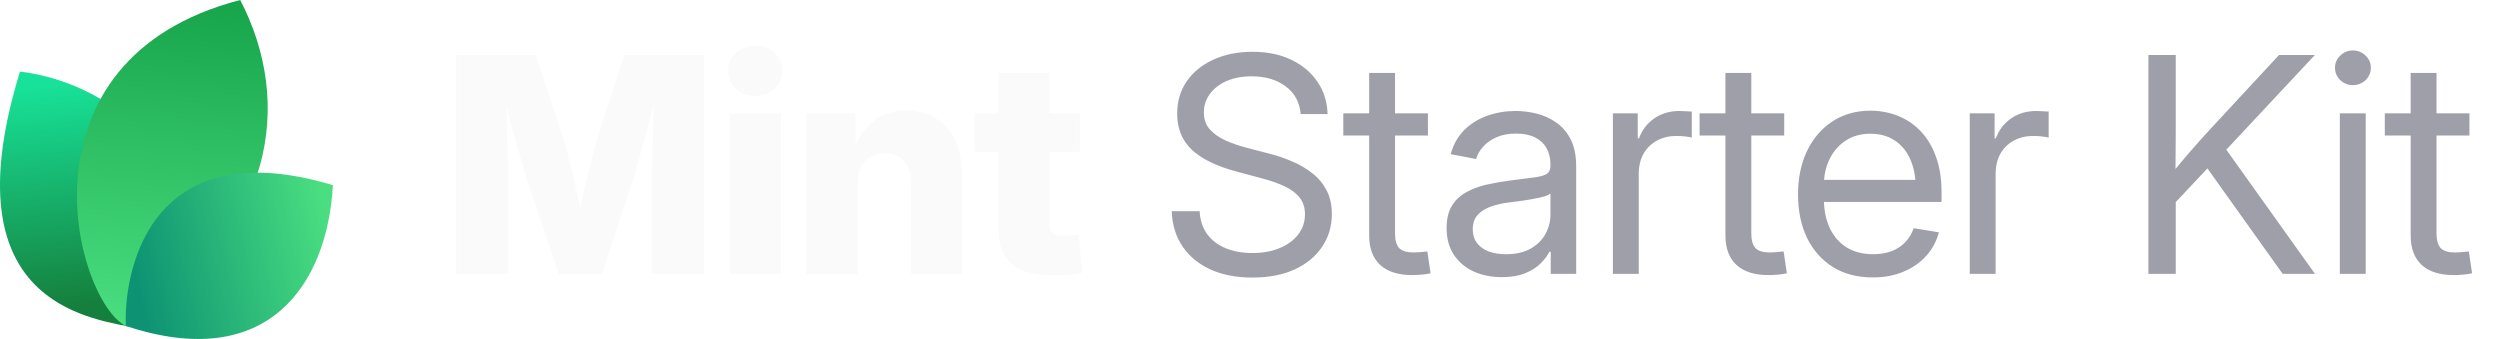
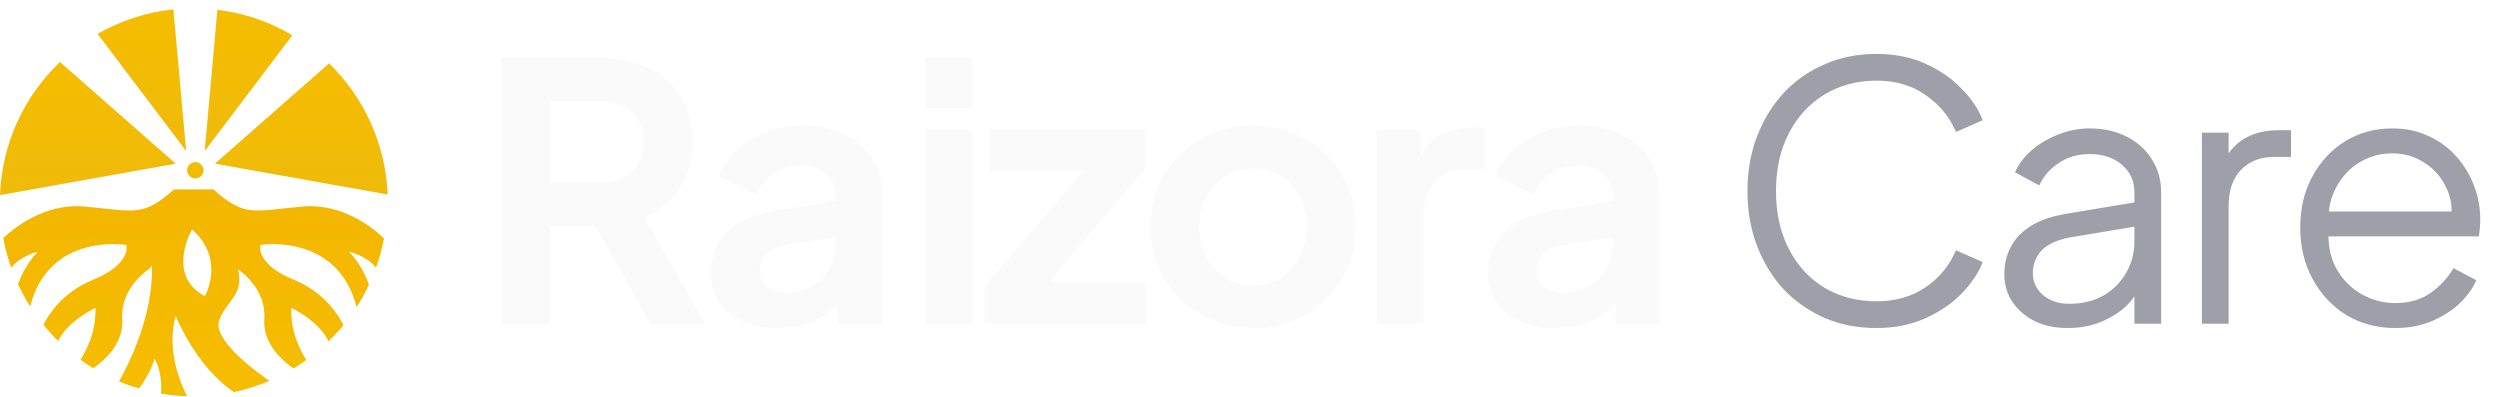
- <svg xmlns="http://www.w3.org/2000/svg" width="177" height="24" viewBox="0 0 177 24" fill="none">
-   <path d="M9.061 23.108C5.268 22.377 -3.391 20.627 1.417 5.064C9.634 6.099 16.973 14.064 9.061 23.108Z" fill="url(#paint0_linear_17557_2145)" />
-   <path d="M8.919 23.094C5.276 21.222 0.784 4.209 17.007 0C20.757 7.193 19.621 16.545 8.919 23.094Z" fill="url(#paint1_linear_17557_2145)" />
-   <path d="M8.914 23.079C8.735 19.882 10.159 9.085 23.57 13.111C23.181 20.123 18.984 26.418 8.914 23.079Z" fill="url(#paint2_linear_17557_2145)" />
-   <path d="M32.301 19.392V3.894H37.938L39.925 9.948C40.036 10.315 40.164 10.787 40.31 11.362C40.462 11.938 40.611 12.552 40.757 13.204C40.91 13.855 41.048 14.483 41.173 15.086C41.305 15.682 41.412 16.192 41.495 16.615H40.695C40.771 16.192 40.871 15.682 40.996 15.086C41.128 14.49 41.267 13.866 41.412 13.214C41.565 12.562 41.714 11.948 41.86 11.373C42.005 10.79 42.133 10.315 42.244 9.948L44.2 3.894H49.848V19.392H46.166V12.704C46.166 12.357 46.173 11.917 46.187 11.383C46.2 10.849 46.214 10.27 46.228 9.646C46.249 9.022 46.266 8.391 46.28 7.753C46.301 7.115 46.311 6.519 46.311 5.964H46.623C46.485 6.561 46.332 7.181 46.166 7.826C45.999 8.471 45.833 9.102 45.666 9.719C45.507 10.336 45.351 10.901 45.198 11.414C45.053 11.928 44.928 12.357 44.824 12.704L42.608 19.392H39.561L37.314 12.704C37.203 12.357 37.072 11.928 36.919 11.414C36.773 10.901 36.614 10.34 36.441 9.729C36.274 9.112 36.104 8.481 35.931 7.836C35.764 7.192 35.608 6.567 35.463 5.964H35.827C35.834 6.512 35.844 7.105 35.858 7.743C35.872 8.374 35.886 9.005 35.9 9.636C35.92 10.26 35.938 10.839 35.952 11.373C35.965 11.907 35.972 12.351 35.972 12.704V19.392H32.301ZM51.668 19.392V8.024H55.288V19.392H51.668ZM53.468 6.786C52.927 6.786 52.473 6.616 52.105 6.276C51.738 5.93 51.554 5.507 51.554 5.007C51.554 4.508 51.738 4.088 52.105 3.749C52.473 3.409 52.927 3.239 53.468 3.239C54.009 3.239 54.463 3.409 54.83 3.749C55.198 4.082 55.382 4.501 55.382 5.007C55.382 5.507 55.198 5.93 54.83 6.276C54.463 6.616 54.009 6.786 53.468 6.786ZM60.708 13.027V19.392H57.088V8.024H60.551L60.593 10.967H60.281C60.593 10.024 61.061 9.268 61.685 8.7C62.309 8.124 63.138 7.836 64.171 7.836C64.975 7.836 65.672 8.017 66.262 8.377C66.851 8.731 67.302 9.234 67.614 9.885C67.933 10.537 68.092 11.307 68.092 12.194V19.392H64.483V12.912C64.483 12.26 64.32 11.754 63.994 11.394C63.675 11.033 63.221 10.853 62.632 10.853C62.25 10.853 61.914 10.936 61.623 11.102C61.332 11.269 61.106 11.515 60.947 11.841C60.787 12.16 60.708 12.555 60.708 13.027ZM76.456 8.024V10.749H69.008V8.024H76.456ZM70.683 5.163H74.292V15.783C74.292 16.102 74.361 16.334 74.5 16.48C74.646 16.625 74.899 16.698 75.259 16.698C75.405 16.698 75.596 16.688 75.831 16.667C76.074 16.646 76.251 16.629 76.362 16.615L76.632 19.309C76.313 19.378 75.963 19.427 75.582 19.455C75.207 19.482 74.836 19.496 74.469 19.496C73.2 19.496 72.25 19.222 71.619 18.674C70.995 18.127 70.683 17.308 70.683 16.22V5.163Z" fill="#FAFAFA" />
-   <path d="M88.667 19.652C87.523 19.652 86.528 19.458 85.682 19.07C84.843 18.681 84.188 18.137 83.716 17.437C83.245 16.736 82.992 15.908 82.957 14.951H84.933C84.968 15.596 85.148 16.14 85.474 16.584C85.8 17.021 86.24 17.354 86.795 17.582C87.35 17.804 87.974 17.915 88.667 17.915C89.388 17.915 90.026 17.801 90.581 17.572C91.143 17.343 91.583 17.024 91.902 16.615C92.228 16.199 92.391 15.717 92.391 15.169C92.391 14.698 92.266 14.306 92.017 13.994C91.767 13.675 91.413 13.408 90.956 13.193C90.498 12.978 89.954 12.787 89.323 12.621L87.502 12.132C86.123 11.765 85.082 11.255 84.382 10.603C83.689 9.944 83.342 9.095 83.342 8.055C83.342 7.174 83.571 6.404 84.028 5.746C84.486 5.087 85.117 4.577 85.921 4.217C86.726 3.849 87.645 3.666 88.678 3.666C89.718 3.666 90.63 3.853 91.413 4.227C92.204 4.602 92.824 5.122 93.275 5.787C93.726 6.446 93.965 7.209 93.993 8.076H92.089C92.013 7.23 91.656 6.574 91.018 6.11C90.387 5.638 89.586 5.403 88.615 5.403C87.95 5.403 87.36 5.513 86.847 5.735C86.341 5.957 85.946 6.262 85.661 6.651C85.377 7.032 85.235 7.469 85.235 7.961C85.235 8.447 85.377 8.849 85.661 9.168C85.946 9.48 86.317 9.74 86.774 9.948C87.232 10.149 87.724 10.319 88.251 10.457L89.884 10.884C90.439 11.023 90.977 11.206 91.496 11.435C92.023 11.657 92.495 11.934 92.911 12.267C93.334 12.593 93.67 12.995 93.92 13.474C94.17 13.945 94.294 14.504 94.294 15.149C94.294 16.015 94.066 16.788 93.608 17.468C93.157 18.148 92.512 18.681 91.673 19.07C90.834 19.458 89.832 19.652 88.667 19.652ZM101.097 8.024V9.594H95.106V8.024H101.097ZM96.937 5.163H98.767V16.521C98.767 17 98.865 17.347 99.059 17.562C99.26 17.77 99.6 17.874 100.078 17.874C100.21 17.874 100.366 17.867 100.546 17.853C100.733 17.832 100.903 17.815 101.056 17.801L101.285 19.351C101.097 19.392 100.886 19.423 100.65 19.444C100.414 19.465 100.189 19.475 99.974 19.475C98.996 19.475 98.244 19.236 97.717 18.758C97.197 18.272 96.937 17.579 96.937 16.677V5.163ZM106.33 19.621C105.595 19.621 104.932 19.489 104.343 19.226C103.754 18.955 103.285 18.564 102.939 18.05C102.592 17.53 102.419 16.896 102.419 16.147C102.419 15.495 102.547 14.965 102.804 14.556C103.06 14.146 103.403 13.828 103.833 13.599C104.263 13.363 104.742 13.186 105.269 13.068C105.796 12.95 106.333 12.857 106.881 12.787C107.574 12.69 108.132 12.617 108.555 12.569C108.978 12.52 109.287 12.441 109.481 12.33C109.675 12.212 109.772 12.014 109.772 11.737V11.654C109.772 11.203 109.679 10.815 109.492 10.489C109.311 10.163 109.041 9.91 108.68 9.729C108.32 9.549 107.872 9.459 107.338 9.459C106.805 9.459 106.34 9.546 105.945 9.719C105.556 9.892 105.241 10.118 104.998 10.395C104.755 10.665 104.593 10.953 104.509 11.258L102.71 10.915C102.897 10.222 103.22 9.65 103.677 9.199C104.135 8.748 104.679 8.412 105.31 8.19C105.941 7.968 106.607 7.857 107.307 7.857C107.8 7.857 108.295 7.92 108.795 8.044C109.301 8.169 109.765 8.381 110.188 8.679C110.611 8.97 110.951 9.369 111.208 9.875C111.464 10.374 111.593 11.005 111.593 11.768V19.392H109.793V17.822H109.7C109.568 18.085 109.363 18.359 109.086 18.643C108.809 18.921 108.444 19.153 107.994 19.34C107.543 19.527 106.988 19.621 106.33 19.621ZM106.621 17.998C107.321 17.998 107.904 17.867 108.368 17.603C108.84 17.333 109.19 16.986 109.419 16.563C109.654 16.133 109.772 15.682 109.772 15.211V13.692C109.703 13.769 109.554 13.841 109.325 13.911C109.096 13.973 108.829 14.032 108.524 14.088C108.226 14.143 107.921 14.192 107.609 14.233C107.304 14.275 107.033 14.309 106.798 14.337C106.354 14.393 105.938 14.49 105.549 14.628C105.168 14.76 104.86 14.954 104.624 15.211C104.388 15.467 104.27 15.811 104.27 16.241C104.27 16.615 104.367 16.934 104.561 17.198C104.762 17.461 105.04 17.662 105.393 17.801C105.747 17.933 106.156 17.998 106.621 17.998ZM114.193 19.392V8.024H115.951V9.792H116.045C116.253 9.209 116.61 8.741 117.116 8.388C117.622 8.034 118.219 7.857 118.905 7.857C119.058 7.857 119.217 7.864 119.384 7.878C119.55 7.885 119.682 7.892 119.779 7.899V9.74C119.716 9.719 119.578 9.695 119.363 9.667C119.155 9.639 118.922 9.625 118.666 9.625C118.174 9.625 117.726 9.733 117.324 9.948C116.922 10.163 116.603 10.471 116.367 10.874C116.138 11.276 116.024 11.758 116.024 12.319V19.392H114.193ZM126.322 8.024V9.594H120.33V8.024H126.322ZM122.161 5.163H123.992V16.521C123.992 17 124.089 17.347 124.283 17.562C124.484 17.77 124.824 17.874 125.302 17.874C125.434 17.874 125.59 17.867 125.77 17.853C125.958 17.832 126.127 17.815 126.28 17.801L126.509 19.351C126.322 19.392 126.11 19.423 125.874 19.444C125.639 19.465 125.413 19.475 125.198 19.475C124.221 19.475 123.468 19.236 122.941 18.758C122.421 18.272 122.161 17.579 122.161 16.677V5.163ZM132.604 19.642C131.502 19.642 130.555 19.396 129.765 18.903C128.974 18.404 128.364 17.714 127.934 16.834C127.511 15.946 127.3 14.927 127.3 13.775C127.3 12.611 127.511 11.584 127.934 10.697C128.364 9.802 128.964 9.102 129.734 8.596C130.51 8.089 131.408 7.836 132.428 7.836C133.1 7.836 133.738 7.954 134.341 8.19C134.952 8.426 135.489 8.783 135.954 9.261C136.425 9.74 136.793 10.343 137.056 11.071C137.327 11.792 137.462 12.645 137.462 13.63V14.296H128.433V12.735H136.463L135.631 13.297C135.631 12.541 135.506 11.876 135.257 11.3C135.007 10.725 134.643 10.277 134.165 9.958C133.686 9.632 133.107 9.469 132.428 9.469C131.748 9.469 131.162 9.632 130.67 9.958C130.177 10.284 129.796 10.725 129.526 11.279C129.262 11.827 129.13 12.441 129.13 13.12V14.046C129.13 14.864 129.273 15.572 129.557 16.168C129.841 16.757 130.243 17.211 130.763 17.53C131.283 17.842 131.901 17.998 132.615 17.998C133.093 17.998 133.523 17.929 133.905 17.79C134.293 17.645 134.619 17.433 134.882 17.156C135.153 16.879 135.354 16.546 135.486 16.157L137.275 16.449C137.108 17.08 136.81 17.634 136.38 18.113C135.95 18.591 135.413 18.966 134.768 19.236C134.123 19.507 133.402 19.642 132.604 19.642ZM139.459 19.392V8.024H141.217V9.792H141.311C141.519 9.209 141.876 8.741 142.382 8.388C142.888 8.034 143.485 7.857 144.171 7.857C144.324 7.857 144.483 7.864 144.649 7.878C144.816 7.885 144.948 7.892 145.045 7.899V9.74C144.982 9.719 144.844 9.695 144.629 9.667C144.421 9.639 144.188 9.625 143.932 9.625C143.439 9.625 142.992 9.733 142.59 9.948C142.188 10.163 141.869 10.471 141.633 10.874C141.404 11.276 141.29 11.758 141.29 12.319V19.392H139.459ZM153.429 14.961V12.715C153.783 12.257 154.136 11.82 154.49 11.404C154.844 10.981 155.204 10.565 155.572 10.156C155.939 9.74 156.314 9.327 156.695 8.918L161.355 3.894H163.893L157.277 10.967H157.184L153.429 14.961ZM152.108 19.392V3.894H154.043V9.241L154.022 12.559L154.043 13.505V19.392H152.108ZM161.615 19.392L155.967 11.477L157.173 9.969L163.903 19.392H161.615ZM165.661 19.392V8.024H167.492V19.392H165.661ZM166.587 6.027C166.24 6.027 165.942 5.909 165.692 5.673C165.443 5.43 165.318 5.139 165.318 4.799C165.318 4.459 165.443 4.172 165.692 3.936C165.942 3.693 166.24 3.572 166.587 3.572C166.934 3.572 167.232 3.693 167.482 3.936C167.731 4.172 167.856 4.459 167.856 4.799C167.856 5.139 167.731 5.43 167.482 5.673C167.232 5.909 166.934 6.027 166.587 6.027ZM174.836 8.024V9.594H168.844V8.024H174.836ZM170.675 5.163H172.506V16.521C172.506 17 172.603 17.347 172.797 17.562C172.998 17.77 173.338 17.874 173.816 17.874C173.948 17.874 174.104 17.867 174.284 17.853C174.472 17.832 174.641 17.815 174.794 17.801L175.023 19.351C174.836 19.392 174.624 19.423 174.388 19.444C174.153 19.465 173.927 19.475 173.712 19.475C172.735 19.475 171.982 19.236 171.455 18.758C170.935 18.272 170.675 17.579 170.675 16.677V5.163Z" fill="#9F9FA9" />
+ <svg xmlns="http://www.w3.org/2000/svg" width="2139" height="339" viewBox="0 0 2139 339" fill="none">
+   <path d="M428.96 277V49.775H513.445C528.898 49.775 542.522 52.622 554.315 58.315C566.312 63.805 575.665 71.938 582.375 82.715C589.085 93.288 592.44 106.2 592.44 121.45C592.44 137.107 588.678 150.425 581.155 161.405C573.835 172.385 563.872 180.518 551.265 185.805L603.42 277H556.45L500.635 177.265L527.475 193.125H470.44V277H428.96ZM470.44 156.525H514.055C521.578 156.525 528.085 155.102 533.575 152.255C539.065 149.205 543.335 145.037 546.385 139.75C549.435 134.463 550.96 128.363 550.96 121.45C550.96 114.333 549.435 108.233 546.385 103.15C543.335 97.863 539.065 93.797 533.575 90.95C528.085 87.9 521.578 86.375 514.055 86.375H470.44V156.525ZM665.376 280.66C653.786 280.66 643.721 278.728 635.181 274.865C626.641 271.002 620.032 265.512 615.356 258.395C610.679 251.075 608.341 242.637 608.341 233.08C608.341 223.93 610.374 215.797 614.441 208.68C618.507 201.36 624.811 195.26 633.351 190.38C641.891 185.5 652.667 182.043 665.681 180.01L719.971 171.165V201.665L673.306 209.595C665.376 211.018 659.479 213.56 655.616 217.22C651.752 220.88 649.821 225.658 649.821 231.555C649.821 237.248 651.956 241.823 656.226 245.28C660.699 248.533 666.189 250.16 672.696 250.16C681.032 250.16 688.352 248.432 694.656 244.975C701.162 241.315 706.144 236.333 709.601 230.03C713.261 223.727 715.091 216.813 715.091 209.29V166.59C715.091 159.473 712.244 153.577 706.551 148.9C701.061 144.02 693.741 141.58 684.591 141.58C676.051 141.58 668.426 143.918 661.716 148.595C655.209 153.068 650.431 159.067 647.381 166.59L614.746 150.73C617.999 141.987 623.082 134.463 629.996 128.16C637.112 121.653 645.449 116.57 655.006 112.91C664.562 109.25 674.932 107.42 686.116 107.42C699.739 107.42 711.736 109.962 722.106 115.045C732.476 119.925 740.507 126.838 746.201 135.785C752.097 144.528 755.046 154.797 755.046 166.59V277H717.226V248.635L725.766 248.025C721.496 255.142 716.412 261.14 710.516 266.02C704.619 270.697 697.909 274.357 690.386 277C682.862 279.44 674.526 280.66 665.376 280.66ZM791.974 277V111.08H831.929V277H791.974ZM791.974 92.475V49.775H831.929V92.475H791.974ZM842.285 277V244.67L938.665 133.04L944.765 146.765H846.555V111.08H980.145V143.715L885.595 255.345L879.495 241.62H980.755V277H842.285ZM1072.39 280.66C1056.12 280.66 1041.28 276.898 1027.86 269.375C1014.64 261.852 1004.07 251.583 996.141 238.57C988.414 225.557 984.551 210.713 984.551 194.04C984.551 177.367 988.414 162.523 996.141 149.51C1004.07 136.497 1014.64 126.228 1027.86 118.705C1041.08 111.182 1055.92 107.42 1072.39 107.42C1088.66 107.42 1103.4 111.182 1116.62 118.705C1129.83 126.228 1140.3 136.497 1148.03 149.51C1155.96 162.32 1159.93 177.163 1159.93 194.04C1159.93 210.713 1155.96 225.557 1148.03 238.57C1140.1 251.583 1129.53 261.852 1116.31 269.375C1103.09 276.898 1088.45 280.66 1072.39 280.66ZM1072.39 244.06C1081.34 244.06 1089.17 241.925 1095.88 237.655C1102.79 233.385 1108.18 227.488 1112.04 219.965C1116.11 212.238 1118.14 203.597 1118.14 194.04C1118.14 184.28 1116.11 175.74 1112.04 168.42C1108.18 160.897 1102.79 155 1095.88 150.73C1089.17 146.257 1081.34 144.02 1072.39 144.02C1063.24 144.02 1055.21 146.257 1048.3 150.73C1041.38 155 1035.89 160.897 1031.83 168.42C1027.96 175.74 1026.03 184.28 1026.03 194.04C1026.03 203.597 1027.96 212.238 1031.83 219.965C1035.89 227.488 1041.38 233.385 1048.3 237.655C1055.21 241.925 1063.24 244.06 1072.39 244.06ZM1178.03 277V111.08H1215.54V147.985L1212.49 142.495C1216.35 130.092 1222.35 121.45 1230.49 116.57C1238.82 111.69 1248.79 109.25 1260.38 109.25H1270.14V144.63H1255.8C1244.41 144.63 1235.26 148.188 1228.35 155.305C1221.44 162.218 1217.98 171.978 1217.98 184.585V277H1178.03ZM1330.23 280.66C1318.64 280.66 1308.57 278.728 1300.03 274.865C1291.49 271.002 1284.88 265.512 1280.21 258.395C1275.53 251.075 1273.19 242.637 1273.19 233.08C1273.19 223.93 1275.23 215.797 1279.29 208.68C1283.36 201.36 1289.66 195.26 1298.2 190.38C1306.74 185.5 1317.52 182.043 1330.53 180.01L1384.82 171.165V201.665L1338.16 209.595C1330.23 211.018 1324.33 213.56 1320.47 217.22C1316.6 220.88 1314.67 225.658 1314.67 231.555C1314.67 237.248 1316.81 241.823 1321.08 245.28C1325.55 248.533 1331.04 250.16 1337.55 250.16C1345.88 250.16 1353.2 248.432 1359.51 244.975C1366.01 241.315 1371 236.333 1374.45 230.03C1378.11 223.727 1379.94 216.813 1379.94 209.29V166.59C1379.94 159.473 1377.1 153.577 1371.4 148.9C1365.91 144.02 1358.59 141.58 1349.44 141.58C1340.9 141.58 1333.28 143.918 1326.57 148.595C1320.06 153.068 1315.28 159.067 1312.23 166.59L1279.6 150.73C1282.85 141.987 1287.93 134.463 1294.85 128.16C1301.96 121.653 1310.3 116.57 1319.86 112.91C1329.41 109.25 1339.78 107.42 1350.97 107.42C1364.59 107.42 1376.59 109.962 1386.96 115.045C1397.33 119.925 1405.36 126.838 1411.05 135.785C1416.95 144.528 1419.9 154.797 1419.9 166.59V277H1382.08V248.635L1390.62 248.025C1386.35 255.142 1381.26 261.14 1375.37 266.02C1369.47 270.697 1362.76 274.357 1355.24 277C1347.71 279.44 1339.38 280.66 1330.23 280.66Z" fill="#FAFAFA" />
+   <path d="M258.877 176.706C216.279 180.586 209.446 185.984 182.537 162.028H148.881C121.972 185.984 115.14 180.586 72.542 176.706C38.21 173.585 11.808 195.179 2.782 203.698C4.385 212.387 6.747 220.822 9.615 229.004C18.05 218.46 32.306 215.423 32.306 215.423C22.689 225.377 17.713 236.68 15.435 243.26C18.472 249.839 21.93 256.081 25.811 262.155C42.175 198.384 108.138 209.603 108.138 209.603C108.138 209.603 113.031 225.715 79.206 239.548C53.225 250.177 41.247 269.578 37.114 277.929C41.078 282.737 45.296 287.376 49.767 291.763C57.949 274.386 81.652 263.42 81.652 263.42C82.411 284.34 73.217 301.126 68.83 307.79C72.373 310.404 76 312.766 79.796 315.044C87.81 309.561 106.114 294.63 104.596 273.205C102.656 245.79 127.624 230.101 127.624 230.101L129.902 227.148C130.661 242.669 128.13 278.688 101.896 326.347C107.464 328.709 113.284 330.733 119.104 332.42C122.732 327.191 129.48 316.731 132.263 306.946C132.263 306.946 139.18 317.153 137.746 336.722C145.085 337.988 152.508 338.747 160.1 339C154.785 328.793 142.048 299.86 150.315 270.253C150.315 270.253 167.354 313.525 200.167 335.457C210.711 333.264 220.833 329.974 230.45 325.841C218.303 317.406 181.778 290.582 187.514 274.217C193.419 257.262 209.193 252.792 203.626 230.438C206.831 232.631 228.004 247.899 226.148 273.205C224.63 294.63 243.018 309.73 251.116 315.213C254.912 312.935 258.539 310.573 262.082 307.958C257.696 301.21 248.417 284.339 249.176 263.336C249.176 263.336 272.963 274.555 281.146 292.016C285.616 287.629 289.918 282.99 293.883 278.182C289.75 269.747 277.687 250.177 251.622 239.464C217.881 225.63 222.774 209.519 222.774 209.519C222.774 209.519 288.737 198.89 305.102 262.745C309.066 256.672 312.609 250.261 315.646 243.597C313.368 236.933 308.307 225.377 298.607 215.339C298.607 215.339 313.2 218.46 321.719 229.004C324.672 220.991 326.865 212.64 328.552 204.036C319.863 195.516 293.208 173.585 258.877 176.706ZM175.283 253.382C141.542 235.499 164.317 196.275 164.317 196.275C193.335 222.172 175.283 253.382 175.283 253.382Z" fill="url(#paint0_linear_548_841)" />
+   <path d="M250.105 30.185L175.115 129.299L185.997 8.422C209.194 11.121 230.872 18.797 250.105 30.185Z" fill="url(#paint1_linear_548_841)" />
+   <path d="M331.675 166.414L183.89 140.012L281.57 54.226C311.093 82.99 329.904 122.551 331.675 166.414Z" fill="url(#paint2_linear_548_841)" />
+   <path d="M150.316 140.011L0 166.92C1.603 122.213 21.004 81.977 51.286 53.044L150.316 140.011Z" fill="url(#paint3_linear_548_841)" />
+   <path d="M159.257 129.215L83.509 29.004C102.994 17.785 124.926 10.446 148.376 8L159.257 129.215Z" fill="url(#paint4_linear_548_841)" />
+   <path d="M167.102 152.666C170.969 152.666 174.103 149.531 174.103 145.664C174.103 141.798 170.969 138.663 167.102 138.663C163.235 138.663 160.101 141.798 160.101 145.664C160.101 149.531 163.235 152.666 167.102 152.666Z" fill="url(#paint5_linear_548_841)" />
+   <path d="M1605.54 280.66C1589.48 280.66 1574.74 277.813 1561.32 272.12C1547.9 266.223 1536.2 258.09 1526.24 247.72C1516.48 237.147 1508.86 224.743 1503.37 210.51C1497.88 196.277 1495.13 180.62 1495.13 163.54C1495.13 146.46 1497.88 130.803 1503.37 116.57C1508.86 102.337 1516.48 89.933 1526.24 79.36C1536.2 68.787 1547.9 60.653 1561.32 54.96C1574.74 49.063 1589.48 46.115 1605.54 46.115C1620.99 46.115 1634.82 48.86 1647.02 54.35C1659.42 59.84 1669.79 66.957 1678.13 75.7C1686.67 84.24 1692.77 93.288 1696.43 102.845L1673.56 112.91C1667.86 99.693 1659.12 89.12 1647.32 81.19C1635.74 73.057 1621.81 68.99 1605.54 68.99C1588.87 68.99 1574.02 72.955 1561.01 80.885C1548 88.815 1537.83 99.897 1530.51 114.13C1523.19 128.16 1519.53 144.63 1519.53 163.54C1519.53 182.247 1523.19 198.717 1530.51 212.95C1537.83 227.183 1548 238.265 1561.01 246.195C1574.02 253.922 1588.87 257.785 1605.54 257.785C1621.81 257.785 1635.74 253.82 1647.32 245.89C1659.12 237.96 1667.86 227.387 1673.56 214.17L1696.43 224.235C1692.77 233.588 1686.67 242.637 1678.13 251.38C1669.79 259.92 1659.42 266.935 1647.02 272.425C1634.82 277.915 1620.99 280.66 1605.54 280.66ZM1768.86 280.66C1758.49 280.66 1749.24 278.728 1741.11 274.865C1732.97 270.798 1726.57 265.308 1721.89 258.395C1717.22 251.482 1714.88 243.552 1714.88 234.605C1714.88 226.065 1716.71 218.338 1720.37 211.425C1724.03 204.308 1729.72 198.31 1737.45 193.43C1745.17 188.55 1755.04 185.093 1767.03 183.06L1831.08 172.385V193.125L1772.52 202.885C1760.73 204.918 1752.19 208.68 1746.9 214.17C1741.82 219.66 1739.28 226.167 1739.28 233.69C1739.28 241.01 1742.12 247.212 1747.82 252.295C1753.71 257.378 1761.24 259.92 1770.39 259.92C1781.57 259.92 1791.33 257.582 1799.67 252.905C1808 248.025 1814.51 241.518 1819.19 233.385C1823.86 225.252 1826.2 216.203 1826.2 206.24V164.76C1826.2 155 1822.64 147.07 1815.53 140.97C1808.41 134.87 1799.16 131.82 1787.77 131.82C1777.81 131.82 1769.07 134.362 1761.54 139.445C1754.02 144.325 1748.43 150.73 1744.77 158.66L1724.03 147.375C1727.08 140.462 1731.86 134.158 1738.36 128.465C1745.07 122.772 1752.7 118.298 1761.24 115.045C1769.78 111.588 1778.62 109.86 1787.77 109.86C1799.77 109.86 1810.34 112.198 1819.49 116.875C1828.85 121.552 1836.06 128.058 1841.15 136.395C1846.43 144.528 1849.08 153.983 1849.08 164.76V277H1826.2V244.365L1829.56 247.72C1826.71 253.82 1822.24 259.412 1816.14 264.495C1810.24 269.375 1803.23 273.34 1795.09 276.39C1787.16 279.237 1778.42 280.66 1768.86 280.66ZM1883.93 277V113.52H1906.8V140.36L1903.75 136.395C1907.62 128.668 1913.41 122.568 1921.14 118.095C1929.07 113.622 1938.63 111.385 1949.81 111.385H1960.18V134.26H1945.84C1934.05 134.26 1924.6 137.92 1917.48 145.24C1910.36 152.56 1906.8 162.93 1906.8 176.35V277H1883.93ZM2049.21 280.66C2033.96 280.66 2020.13 277 2007.73 269.68C1995.53 262.157 1985.87 251.888 1978.75 238.875C1971.63 225.862 1968.08 211.12 1968.08 194.65C1968.08 178.18 1971.53 163.642 1978.45 151.035C1985.36 138.225 1994.71 128.16 2006.51 120.84C2018.5 113.52 2031.92 109.86 2046.77 109.86C2058.56 109.86 2069.03 112.097 2078.18 116.57C2087.53 120.84 2095.46 126.737 2101.97 134.26C2108.48 141.58 2113.46 149.917 2116.92 159.27C2120.37 168.42 2122.1 177.875 2122.1 187.635C2122.1 189.668 2122 192.007 2121.8 194.65C2121.59 197.09 2121.29 199.632 2120.88 202.275H1982.72V180.925H2107.77L2096.79 190.075C2098.62 178.892 2097.29 168.928 2092.82 160.185C2088.55 151.238 2082.35 144.223 2074.22 139.14C2066.08 133.853 2056.93 131.21 2046.77 131.21C2036.6 131.21 2027.14 133.853 2018.4 139.14C2009.86 144.427 2003.15 151.848 1998.27 161.405C1993.39 170.758 1991.46 181.942 1992.48 194.955C1991.46 207.968 1993.49 219.355 1998.58 229.115C2003.86 238.672 2010.98 246.093 2019.93 251.38C2029.08 256.667 2038.84 259.31 2049.21 259.31C2061.2 259.31 2071.27 256.463 2079.4 250.77C2087.53 245.077 2094.14 237.96 2099.23 229.42L2118.75 239.79C2115.49 247.11 2110.51 253.922 2103.8 260.225C2097.09 266.325 2089.06 271.307 2079.71 275.17C2070.56 278.83 2060.39 280.66 2049.21 280.66Z" fill="#9F9FA9" />
  <defs>
-     <linearGradient id="paint0_linear_17557_2145" x1="3.776" y1="5.916" x2="5.232" y2="21.559" gradientUnits="userSpaceOnUse">
-       <stop stop-color="#18E299" />
-       <stop offset="1" stop-color="#15803D" />
+     <linearGradient id="paint0_linear_548_841" x1="165.667" y1="162.028" x2="165.667" y2="339" gradientUnits="userSpaceOnUse">
+       <stop stop-color="#F3B600" />
+       <stop offset="1" stop-color="#F5BD00" />
    </linearGradient>
-     <linearGradient id="paint1_linear_17557_2145" x1="12.171" y1="-0.718" x2="10.19" y2="22.983" gradientUnits="userSpaceOnUse">
-       <stop stop-color="#16A34A" />
-       <stop offset="1" stop-color="#4ADE80" />
+     <linearGradient id="paint1_linear_548_841" x1="212.61" y1="8.422" x2="212.61" y2="129.299" gradientUnits="userSpaceOnUse">
+       <stop stop-color="#F5BD00" />
+       <stop offset="1" stop-color="#EFBB0A" />
    </linearGradient>
-     <linearGradient id="paint2_linear_17557_2145" x1="23.133" y1="15.353" x2="9.338" y2="18.52" gradientUnits="userSpaceOnUse">
-       <stop stop-color="#4ADE80" />
-       <stop offset="1" stop-color="#0D9373" />
+     <linearGradient id="paint2_linear_548_841" x1="257.782" y1="54.226" x2="257.782" y2="166.414" gradientUnits="userSpaceOnUse">
+       <stop stop-color="#F5BD00" />
+       <stop offset="1" stop-color="#EFBB0A" />
+     </linearGradient>
+     <linearGradient id="paint3_linear_548_841" x1="75.158" y1="53.044" x2="75.158" y2="166.92" gradientUnits="userSpaceOnUse">
+       <stop stop-color="#F5BD00" />
+       <stop offset="1" stop-color="#EFBB0A" />
+     </linearGradient>
+     <linearGradient id="paint4_linear_548_841" x1="121.383" y1="8" x2="121.383" y2="129.215" gradientUnits="userSpaceOnUse">
+       <stop stop-color="#F5BD00" />
+       <stop offset="1" stop-color="#EFBB0A" />
+     </linearGradient>
+     <linearGradient id="paint5_linear_548_841" x1="167.102" y1="138.663" x2="167.102" y2="152.666" gradientUnits="userSpaceOnUse">
+       <stop stop-color="#F5BD00" />
+       <stop offset="1" stop-color="#EFBB0A" />
    </linearGradient>
  </defs>
</svg>
